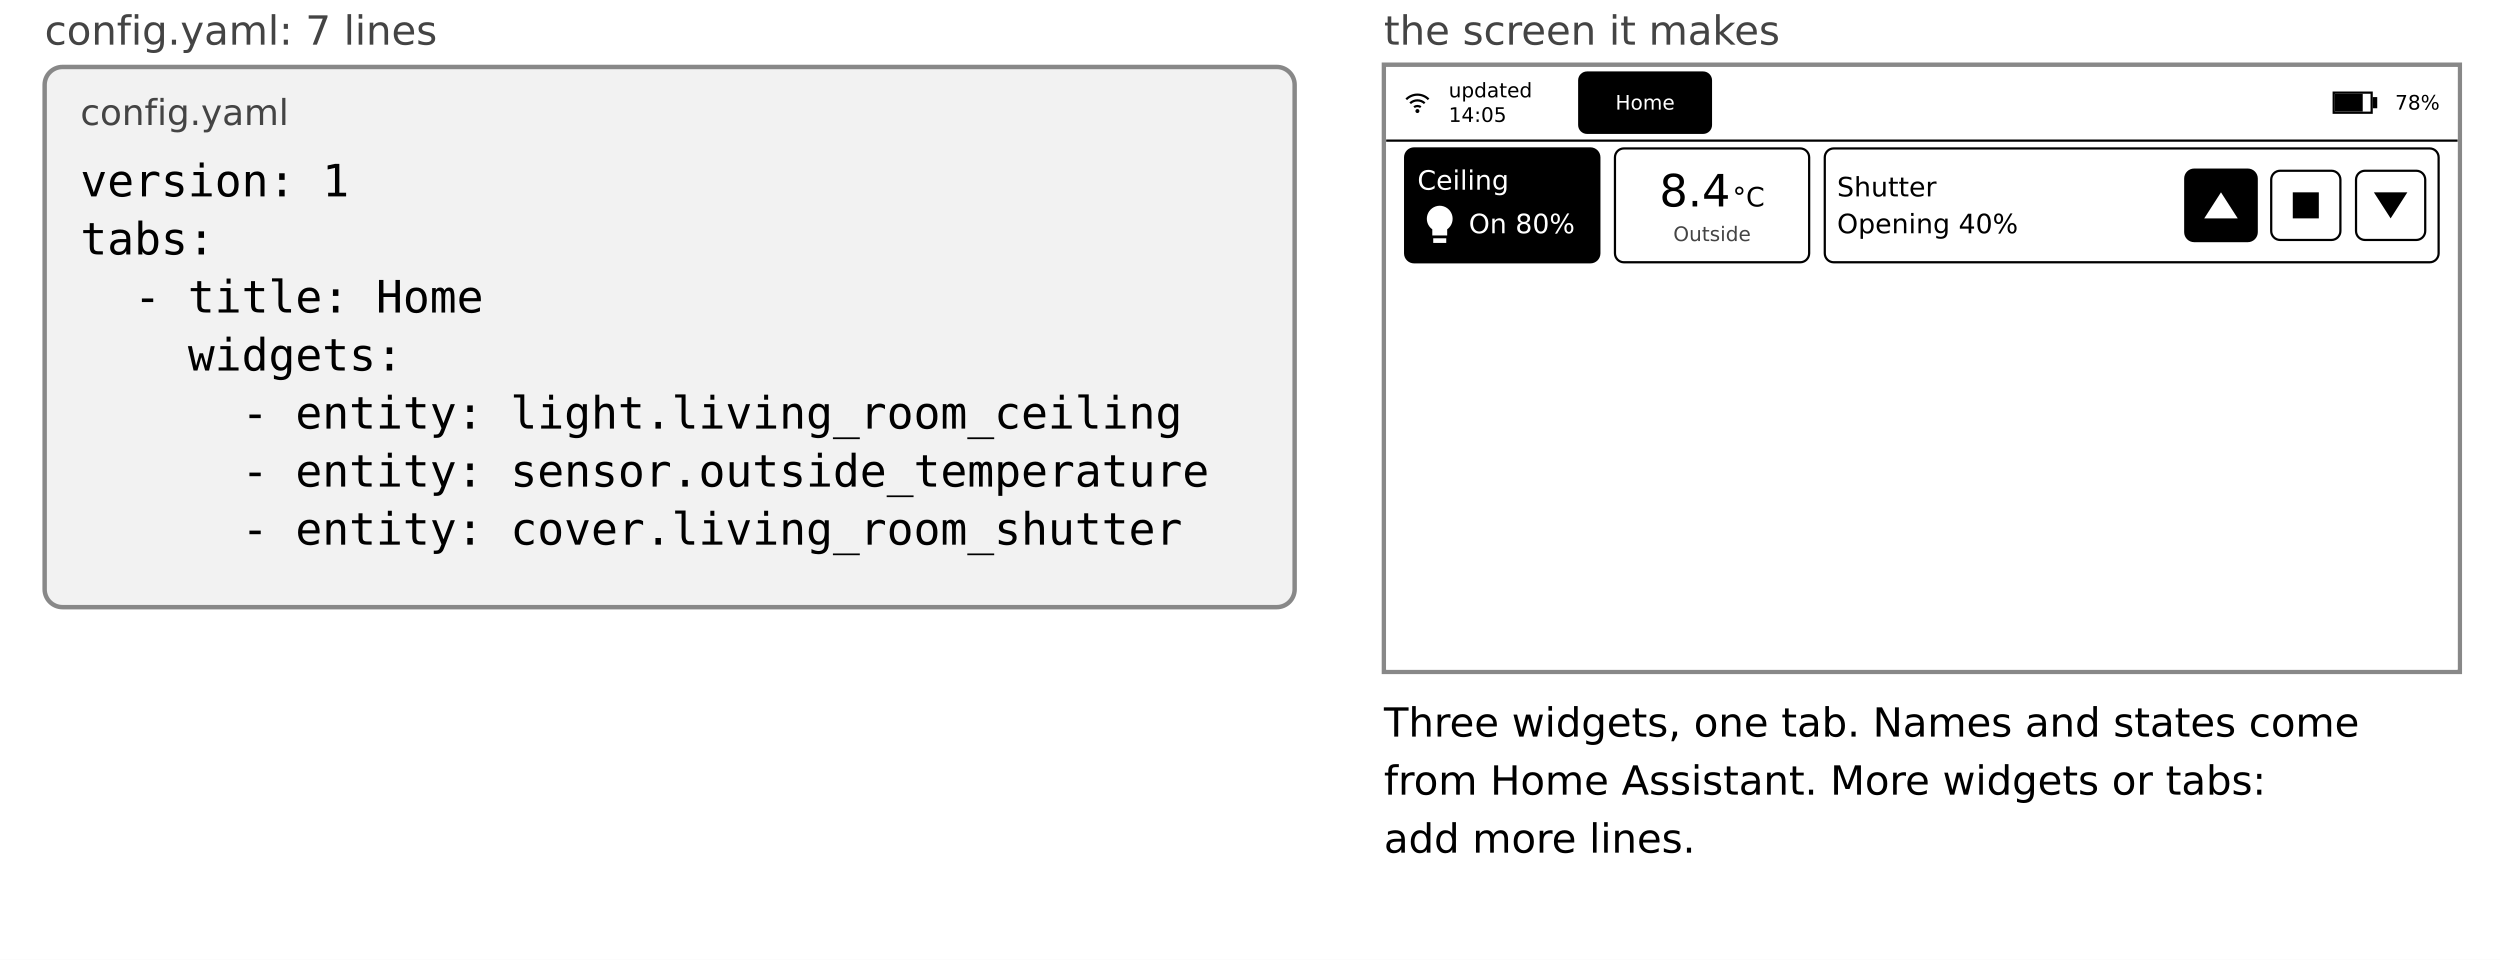
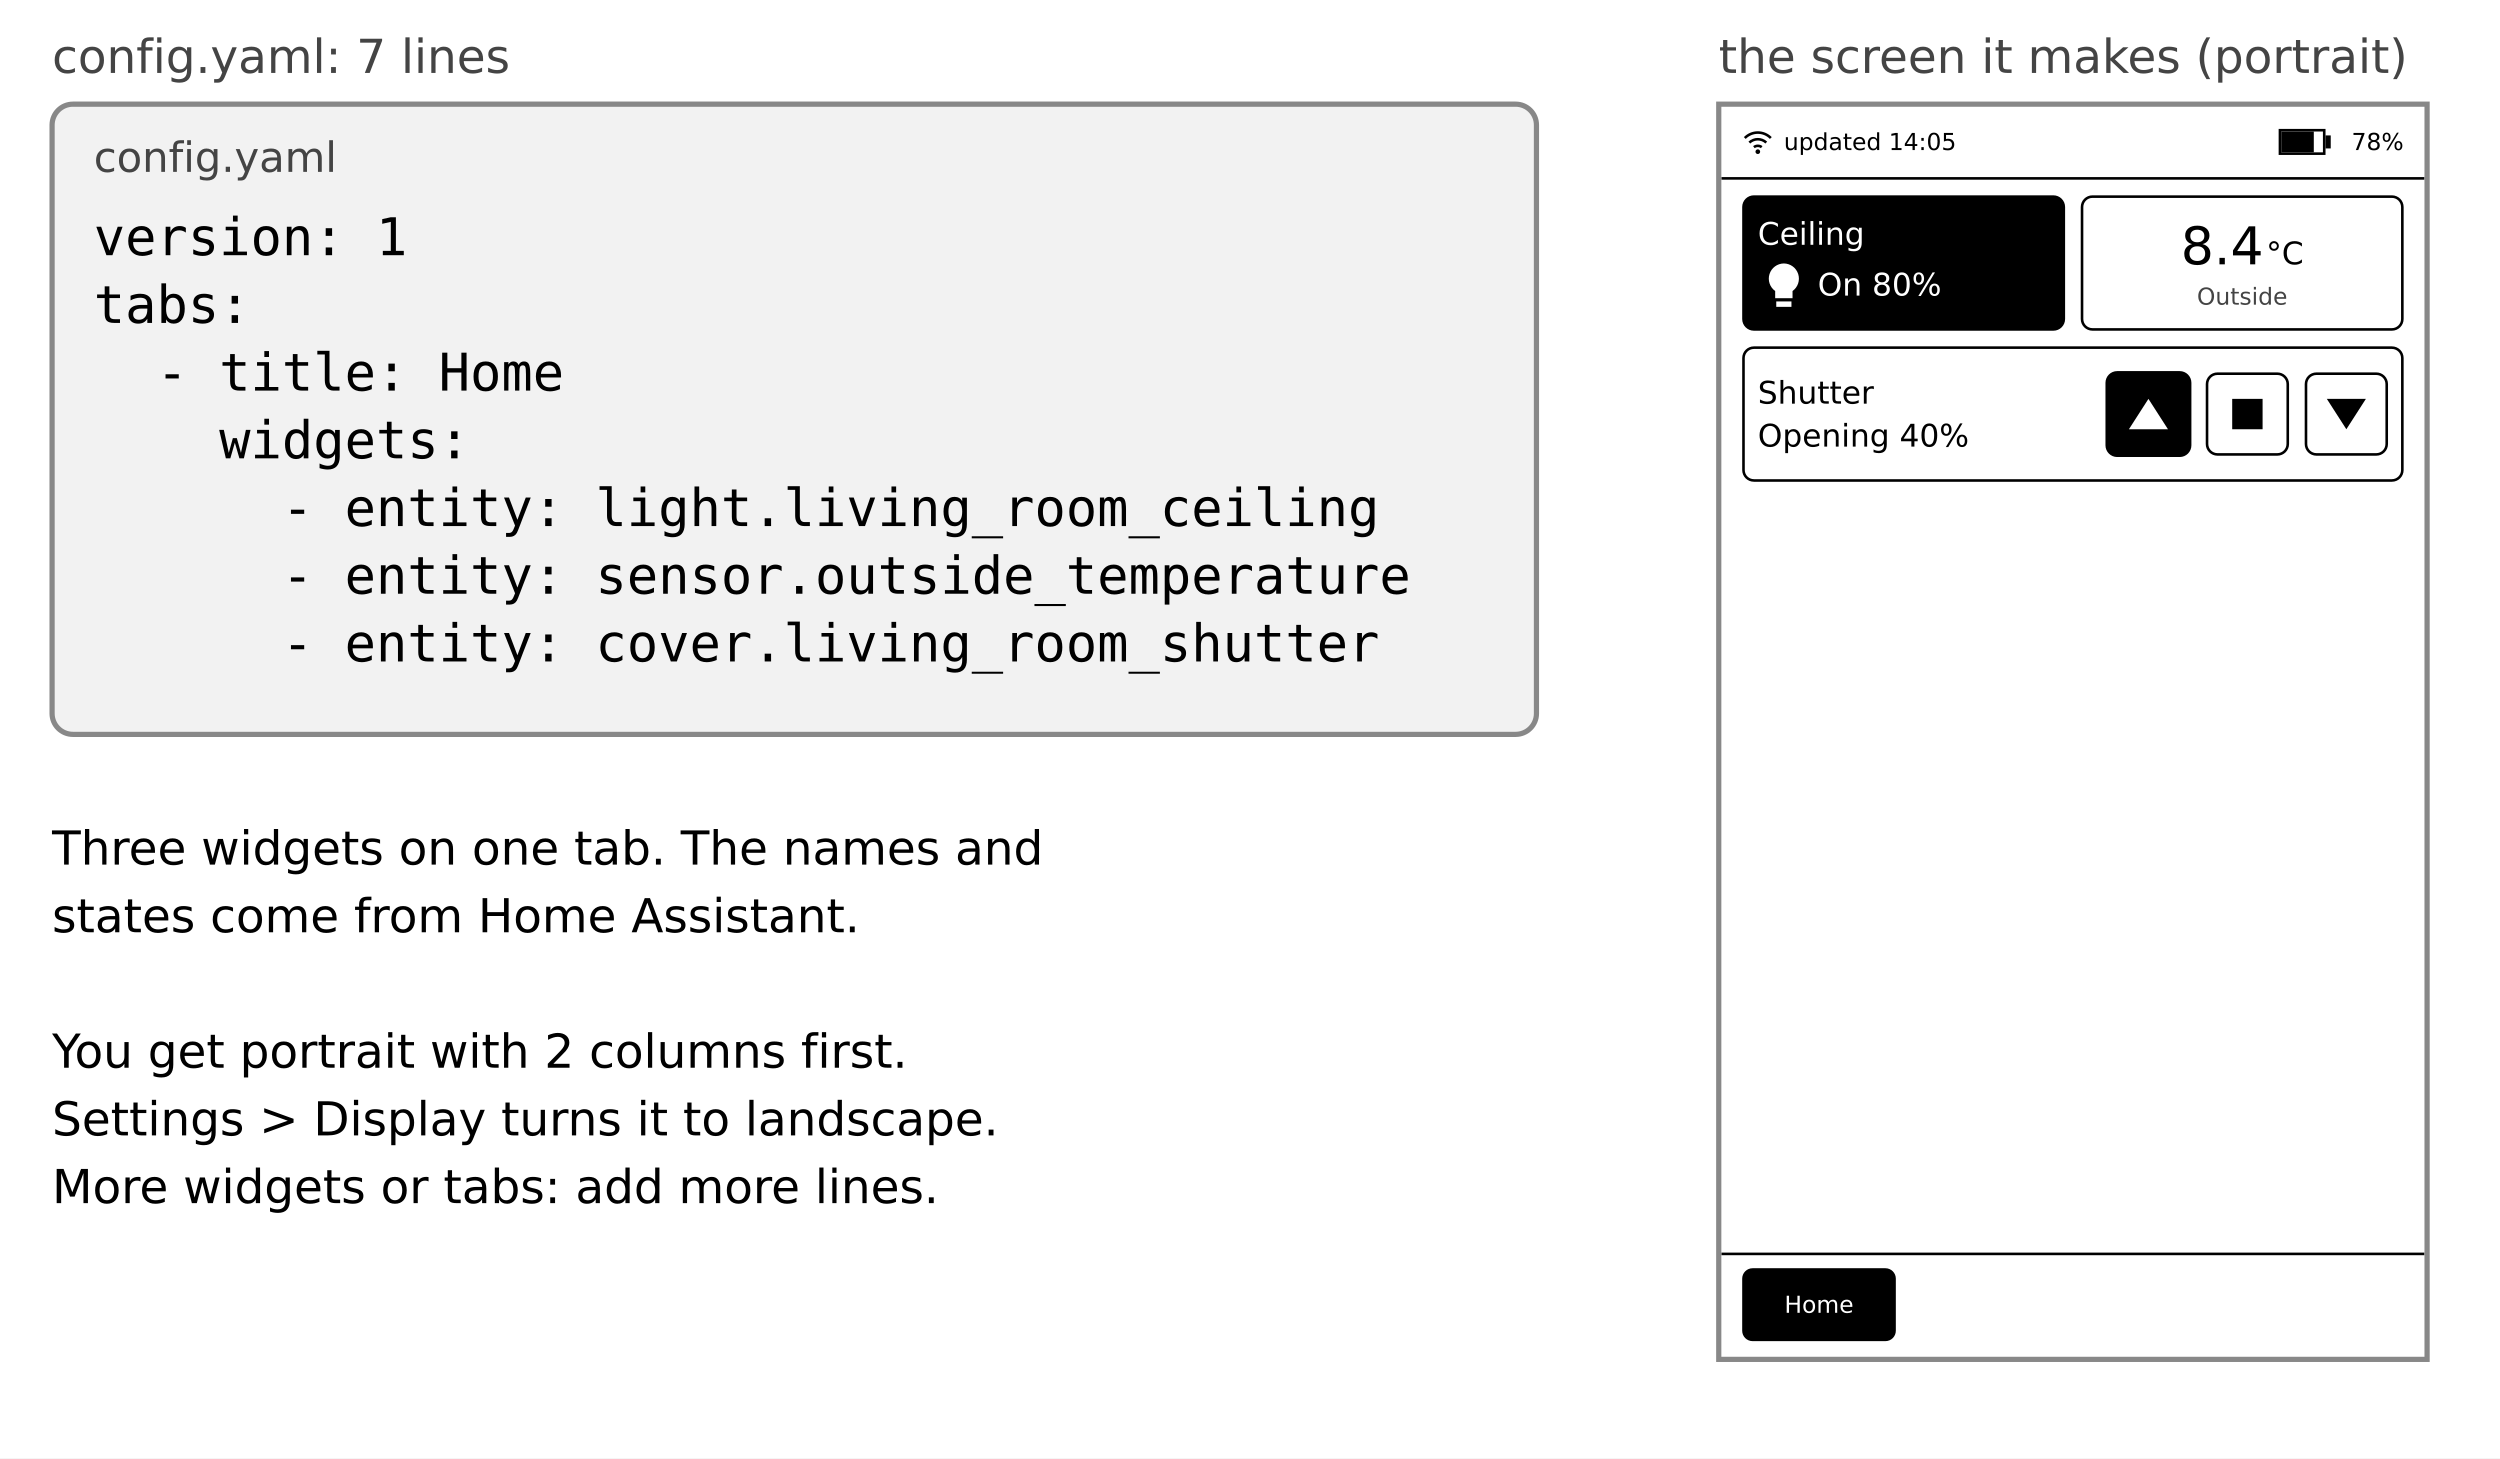
- <svg xmlns="http://www.w3.org/2000/svg" xmlns:xlink="http://www.w3.org/1999/xlink" width="1120" height="430" viewBox="0 0 1120 430" font-family="DejaVu Sans">
+ <svg xmlns="http://www.w3.org/2000/svg" xmlns:xlink="http://www.w3.org/1999/xlink" width="960" height="560" viewBox="0 0 960 560" font-family="DejaVu Sans">
  <defs>
    <symbol id="i-up" viewBox="0 0 24 24">
      <polygon points="12,5 21,19 3,19" fill="currentColor" />
    </symbol>
    <symbol id="i-down" viewBox="0 0 24 24">
      <polygon points="12,19 21,5 3,5" fill="currentColor" />
    </symbol>
    <symbol id="i-stop" viewBox="0 0 24 24">
      <rect x="5" y="5" width="14" height="14" fill="currentColor" />
    </symbol>
    <symbol id="i-bulb" viewBox="0 0 24 24">
      <path d="M12 2 a7 7 0 0 0 -4 12.7 V18 h8 v-3.3 A7 7 0 0 0 12 2z" fill="currentColor" />
      <rect x="8.5" y="19.5" width="7" height="2.5" fill="currentColor" />
    </symbol>
    <symbol id="i-bulb-off" viewBox="0 0 24 24">
      <g fill="none" stroke="currentColor" stroke-width="2">
        <path d="M12 3 a6.5 6.5 0 0 0 -3.6 11.9 V18 h7.2 v-3.1 A6.5 6.5 0 0 0 12 3z" />
        <path d="M9 21 H15" />
      </g>
    </symbol>
    <symbol id="i-plug" viewBox="0 0 24 24">
      <rect x="8" y="2" width="2.5" height="6" fill="currentColor" />
      <rect x="13.5" y="2" width="2.5" height="6" fill="currentColor" />
      <path d="M6 8 H18 V12 A6 6 0 0 1 6 12 Z" fill="currentColor" />
      <rect x="10.75" y="17.5" width="2.5" height="4.5" fill="currentColor" />
    </symbol>
    <symbol id="i-auto" viewBox="0 0 24 24">
      <g fill="none" stroke="currentColor" stroke-width="2.5">
        <path d="M4.5 12 A7.5 7.5 0 0 1 19.5 12" />
        <path d="M19.5 12 A7.5 7.5 0 0 1 4.5 12" />
      </g>
      <polygon points="15.5,10.5 23.5,10.5 19.5,15.5" fill="currentColor" />
      <polygon points="0.5,13.5 8.5,13.5 4.5,8.5" fill="currentColor" />
    </symbol>
    <symbol id="i-drop" viewBox="0 0 24 24">
      <path d="M12 2 C12 2 5 10 5 15 a7 7 0 0 0 14 0 C19 10 12 2 12 2z" fill="currentColor" />
    </symbol>
    <symbol id="i-minus" viewBox="0 0 24 24">
      <rect x="4" y="10.5" width="16" height="3" fill="currentColor" />
    </symbol>
    <symbol id="i-plus" viewBox="0 0 24 24">
      <rect x="4" y="10.5" width="16" height="3" fill="currentColor" />
      <rect x="10.5" y="4" width="3" height="16" fill="currentColor" />
    </symbol>
    <symbol id="i-flame" viewBox="0 0 24 24">
      <path fill-rule="evenodd" d="M12 22 C7.5 22 4.5 19 4.5 15 C4.5 12 6.2 10.2 7.6 8.2 C8.2 9.4 8.6 10.2 9.4 10.8 C9.6 7 11.2 3.6 14 1.5 C14.2 5 16.8 7 18.2 10.2 C19.6 13.4 19.5 15 19.5 15 C19.5 19 16.5 22 12 22 Z M12 20 C10.2 20 8.8 18.8 8.8 17.2 C8.8 15.8 10.2 14.8 12 12.6 C13.8 14.8 15.2 15.8 15.2 17.2 C15.2 18.8 13.8 20 12 20 Z" fill="currentColor" />
    </symbol>
    <symbol id="i-window-off" viewBox="0 0 24 24">
      <g fill="none" stroke="currentColor" stroke-width="2">
        <rect x="3" y="3" width="18" height="18" rx="1" />
        <path d="M12 3 V21 M3 12 H21" />
      </g>
    </symbol>
    <symbol id="i-window-on" viewBox="0 0 24 24">
      <rect x="3" y="3" width="18" height="18" rx="1" fill="currentColor" />
      <path d="M12 3 V21 M3 12 H21" fill="none" stroke="#fff" stroke-width="2" />
    </symbol>
    <symbol id="i-cloud" viewBox="0 0 24 24">
      <path d="M7 19 A4.5 4.5 0 0 1 6.6 10.05 A6 6 0 0 1 18.2 9.2 A5 5 0 0 1 17.5 19 Z" fill="currentColor" />
    </symbol>
    <symbol id="i-wifi" viewBox="0 0 24 24">
      <g fill="none" stroke="currentColor" stroke-width="2">
        <path d="M2 9 A14 14 0 0 1 22 9" />
        <path d="M5.5 12.5 A9.5 9.5 0 0 1 18.5 12.5" />
        <path d="M9 16 A5 5 0 0 1 15 16" />
      </g>
      <circle cx="12" cy="19.5" r="1.8" fill="currentColor" />
    </symbol>
    <symbol id="i-hourglass" viewBox="0 0 24 24">
      <path d="M7 3 H17 V8 L12 12 L17 16 V21 H7 V16 L12 12 L7 8 Z" fill="none" stroke="currentColor" stroke-width="2" stroke-linejoin="round" />
    </symbol>
    <symbol id="i-moon" viewBox="0 0 24 24">
      <path d="M19.00 19.11 A10 10 0 1 1 6.29 3.96 A10 10 0 0 0 19.00 19.11 Z" fill="currentColor" />
    </symbol>
    <symbol id="i-finger" viewBox="0 0 24 24">
      <circle cx="12" cy="12" r="3.2" fill="currentColor" />
      <circle cx="12" cy="12" r="7" fill="none" stroke="currentColor" stroke-width="1.8" />
      <circle cx="12" cy="12" r="10.8" fill="none" stroke="currentColor" stroke-width="1.8" />
    </symbol>
    <symbol id="i-power" viewBox="0 0 24 24">
      <g fill="none" stroke="currentColor" stroke-width="2.4" stroke-linecap="round">
        <path d="M12 3 V12" />
        <path d="M6.8 6.6 A8.4 8.4 0 1 0 17.2 6.6" />
      </g>
    </symbol>
    <symbol id="i-refresh" viewBox="0 0 24 24">
      <path d="M19 12 a7 7 0 1 1 -2.1 -5" fill="none" stroke="currentColor" stroke-width="2.4" />
      <polygon points="21,3 21,11 13,11" fill="currentColor" />
    </symbol>
    <symbol id="i-wifi-join" viewBox="0 0 24 24">
      <g fill="none" stroke="currentColor" stroke-width="2.5">
        <path d="M7.5 15 A6.5 6.5 0 0 1 16.5 15" />
      </g>
      <circle cx="12" cy="19.5" r="2.2" fill="currentColor" />
    </symbol>
    <symbol id="i-wifi-off" viewBox="0 0 24 24">
      <g fill="none" stroke="currentColor" stroke-width="2">
        <path d="M2 9 A14 14 0 0 1 22 9" />
        <path d="M5.5 12.5 A9.5 9.5 0 0 1 18.5 12.5" />
        <path d="M9 16 A5 5 0 0 1 15 16" />
      </g>
      <circle cx="12" cy="19.5" r="1.8" fill="currentColor" />
      <line x1="3" y1="2" x2="21" y2="22" stroke="#fff" stroke-width="6" />
      <line x1="3" y1="2" x2="21" y2="22" stroke="currentColor" stroke-width="2.5" />
    </symbol>
    <symbol id="i-cloud-down" viewBox="0 0 24 24">
      <path d="M7 20 A4.5 4.5 0 0 1 6.6 11.05 A6 6 0 0 1 18.2 10.2 A5 5 0 0 1 17.5 20 Z" fill="currentColor" />
      <rect x="11" y="8" width="2" height="6" fill="#fff" />
      <polygon points="8.2,13 15.8,13 12,17.5" fill="#fff" />
    </symbol>
    <symbol id="i-lock" viewBox="0 0 24 24">
      <rect x="5" y="11" width="14" height="10" rx="1.5" fill="currentColor" />
      <path d="M8 11 V8 a4 4 0 0 1 8 0 V11" fill="none" stroke="currentColor" stroke-width="2.5" />
    </symbol>
    <symbol id="i-clock" viewBox="0 0 24 24">
      <circle cx="12" cy="12" r="9" fill="none" stroke="currentColor" stroke-width="2.5" />
      <path d="M12 6.5 V12 L16 14.5" fill="none" stroke="currentColor" stroke-width="2.5" />
    </symbol>
    <symbol id="i-demo" viewBox="0 0 24 24">
      <circle cx="12" cy="12" r="10" fill="currentColor" />
      <polygon points="9.5,7 17,12 9.5,17" fill="#fff" />
    </symbol>
    <symbol id="i-sidebtn" viewBox="0 0 24 24">
      <line x1="2" y1="12" x2="13" y2="12" stroke="currentColor" stroke-width="2.5" />
      <polygon points="12,6 18,12 12,18" fill="currentColor" />
      <rect x="20" y="5" width="3" height="14" rx="1.5" fill="currentColor" />
    </symbol>
    <symbol id="i-alert" viewBox="0 0 24 24">
      <circle cx="12" cy="12" r="10" fill="none" stroke="currentColor" stroke-width="2" />
      <line x1="12" y1="6.5" x2="12" y2="13.5" stroke="currentColor" stroke-width="2.5" />
      <circle cx="12" cy="17" r="1.5" fill="currentColor" />
    </symbol>
    <symbol id="i-chev-l" viewBox="0 0 24 24">
      <polyline points="15,4 7,12 15,20" fill="none" stroke="currentColor" stroke-width="2.5" stroke-linejoin="round" stroke-linecap="round" />
    </symbol>
    <symbol id="i-chev-r" viewBox="0 0 24 24">
      <polyline points="9,4 17,12 9,20" fill="none" stroke="currentColor" stroke-width="2.5" stroke-linejoin="round" stroke-linecap="round" />
    </symbol>
    <symbol id="i-close" viewBox="0 0 24 24">
      <path d="M5 5 L19 19 M19 5 L5 19" fill="none" stroke="currentColor" stroke-width="3" />
    </symbol>
    <symbol id="i-warn" viewBox="0 0 24 24">
      <circle cx="12" cy="12" r="9" fill="none" stroke="currentColor" stroke-width="2" />
      <path d="M5.6 5.6 L18.4 18.4" stroke="currentColor" stroke-width="2" />
    </symbol>
    <symbol id="i-dots" viewBox="0 0 24 24">
      <circle cx="4.5" cy="12" r="2.5" fill="currentColor" />
      <circle cx="12" cy="12" r="2.5" fill="currentColor" />
      <circle cx="19.5" cy="12" r="2.5" fill="currentColor" />
    </symbol>
  </defs>
-   <rect id="bg" width="1120" height="430" fill="#fff" />
-   <rect id="sn-box" x="20" y="30" width="560" height="242" rx="8" fill="#f2f2f2" stroke="#888" stroke-width="2" />
-   <text id="sn-tag" x="36" y="56" font-size="16" fill="#444" text-anchor="start">config.yaml</text>
-   <text id="sn-l0" x="36" y="88" font-size="20" fill="#000" text-anchor="start" font-family="DejaVu Sans Mono" xml:space="preserve">version: 1</text>
-   <text id="sn-l1" x="36" y="114" font-size="20" fill="#000" text-anchor="start" font-family="DejaVu Sans Mono" xml:space="preserve">tabs:</text>
-   <text id="sn-l2" x="36" y="140" font-size="20" fill="#000" text-anchor="start" font-family="DejaVu Sans Mono" xml:space="preserve">  - title: Home</text>
-   <text id="sn-l3" x="36" y="166" font-size="20" fill="#000" text-anchor="start" font-family="DejaVu Sans Mono" xml:space="preserve">    widgets:</text>
-   <text id="sn-l4" x="36" y="192" font-size="20" fill="#000" text-anchor="start" font-family="DejaVu Sans Mono" xml:space="preserve">      - entity: light.living_room_ceiling</text>
-   <text id="sn-l5" x="36" y="218" font-size="20" fill="#000" text-anchor="start" font-family="DejaVu Sans Mono" xml:space="preserve">      - entity: sensor.outside_temperature</text>
-   <text id="sn-l6" x="36" y="244" font-size="20" fill="#000" text-anchor="start" font-family="DejaVu Sans Mono" xml:space="preserve">      - entity: cover.living_room_shutter</text>
-   <rect x="620" y="29" width="482" height="272" fill="none" stroke="#888" stroke-width="2" />
-   <text id="mc-h" x="20" y="20" font-size="18" fill="#444" text-anchor="start">config.yaml: 7 lines</text>
-   <text id="mc-h2" x="620" y="20" font-size="18" fill="#444" text-anchor="start">the screen it makes</text>
-   <g transform="translate(621,30) scale(0.5)">
-     <rect x="0" y="0" width="960" height="540" fill="#fff" />
-     <rect id="mc-bar-rule" x="0" y="65" width="960" height="2" fill="#000" />
-     <use xlink:href="#i-wifi" href="#i-wifi" x="16" y="20" width="24" height="24" color="#000" />
-     <text x="56" y="21" font-size="18" fill="#000" dominant-baseline="central">updated</text>
-     <text x="56" y="43" font-size="18" fill="#000" dominant-baseline="central">14:05</text>
-     <rect x="848" y="22" width="36" height="20" fill="#000" />
-     <rect x="850" y="24" width="32" height="16" fill="#fff" />
-     <rect x="850" y="24" width="25" height="16" fill="#000" />
-     <rect x="884" y="27" width="4" height="10" fill="#000" />
-     <text x="944" y="32" font-size="18" fill="#000" text-anchor="end" dominant-baseline="central">78%</text>
-     <rect x="172" y="4" width="120" height="56" rx="8" fill="#000" />
-     <text x="232" y="32" font-size="18" fill="#fff" text-anchor="middle" dominant-baseline="central">Home</text>
-     <g id="mc-w-31" transform="translate(16,72)">
-       <rect id="mc-w-31-frame" x="1" y="1" width="174" height="102" rx="8" fill="#000" stroke="#000" stroke-width="2" />
+   <rect id="bg" width="960" height="560" fill="#fff" />
+   <rect id="sn-box" x="20" y="40" width="570" height="242" rx="8" fill="#f2f2f2" stroke="#888" stroke-width="2" />
+   <text id="sn-tag" x="36" y="66" font-size="16" fill="#444" text-anchor="start">config.yaml</text>
+   <text id="sn-l0" x="36" y="98" font-size="20" fill="#000" text-anchor="start" font-family="DejaVu Sans Mono" xml:space="preserve">version: 1</text>
+   <text id="sn-l1" x="36" y="124" font-size="20" fill="#000" text-anchor="start" font-family="DejaVu Sans Mono" xml:space="preserve">tabs:</text>
+   <text id="sn-l2" x="36" y="150" font-size="20" fill="#000" text-anchor="start" font-family="DejaVu Sans Mono" xml:space="preserve">  - title: Home</text>
+   <text id="sn-l3" x="36" y="176" font-size="20" fill="#000" text-anchor="start" font-family="DejaVu Sans Mono" xml:space="preserve">    widgets:</text>
+   <text id="sn-l4" x="36" y="202" font-size="20" fill="#000" text-anchor="start" font-family="DejaVu Sans Mono" xml:space="preserve">      - entity: light.living_room_ceiling</text>
+   <text id="sn-l5" x="36" y="228" font-size="20" fill="#000" text-anchor="start" font-family="DejaVu Sans Mono" xml:space="preserve">      - entity: sensor.outside_temperature</text>
+   <text id="sn-l6" x="36" y="254" font-size="20" fill="#000" text-anchor="start" font-family="DejaVu Sans Mono" xml:space="preserve">      - entity: cover.living_room_shutter</text>
+   <text id="mc-h" x="20" y="28" font-size="18" fill="#444" text-anchor="start">config.yaml: 7 lines</text>
+   <text id="mc-h2" x="660" y="28" font-size="18" fill="#444" text-anchor="start">the screen it makes (portrait)</text>
+   <g transform="translate(661,41) scale(0.5)">
+     <rect x="0" y="0" width="540" height="960" fill="#fff" />
+     <use xlink:href="#i-wifi" href="#i-wifi" x="16" y="15" width="24" height="24" color="#000" />
+     <text x="48" y="27" font-size="18" fill="#000" dominant-baseline="central">updated 14:05</text>
+     <rect x="428" y="17" width="36" height="20" fill="#000" />
+     <rect x="430" y="19" width="32" height="16" fill="#fff" />
+     <rect x="430" y="19" width="25" height="16" fill="#000" />
+     <rect x="464" y="22" width="4" height="10" fill="#000" />
+     <text x="524" y="27" font-size="18" fill="#000" text-anchor="end" dominant-baseline="central">78%</text>
+     <rect x="0" y="54" width="540" height="2" fill="#000" />
+     <rect x="0" y="880" width="540" height="2" fill="#000" />
+     <rect x="16" y="892" width="118" height="56" rx="8" fill="#000" />
+     <text x="75" y="920" font-size="18" fill="#fff" text-anchor="middle" dominant-baseline="central">Home</text>
+     <g id="mc-w-31" transform="translate(16,68)">
+       <rect id="mc-w-31-frame" x="1" y="1" width="246" height="102" rx="8" fill="#000" stroke="#000" stroke-width="2" />
      <text id="mc-w-31-name" x="12" y="38" font-size="24" fill="#fff" dominant-baseline="alphabetic">Ceiling</text>
      <use id="mc-w-31-icon" xlink:href="#i-bulb" href="#i-bulb" x="12" y="49" width="40" height="40" color="#fff" />
      <text id="mc-w-31-state" x="58" y="77" font-size="24" fill="#fff" dominant-baseline="alphabetic">On 80%</text>
    </g>
-     <g id="mc-w-32" transform="translate(204,72)">
-       <rect id="mc-w-32-frame" x="1" y="1" width="174" height="102" rx="8" fill="#fff" stroke="#000" stroke-width="2" />
-       <text id="mc-w-32-value" x="88" y="53" font-size="40" fill="#000" text-anchor="middle" dominant-baseline="alphabetic">8.4<tspan font-size="24" dx="2">°C</tspan>
+     <g id="mc-w-32" transform="translate(276,68)">
+       <rect id="mc-w-32-frame" x="1" y="1" width="246" height="102" rx="8" fill="#fff" stroke="#000" stroke-width="2" />
+       <text id="mc-w-32-value" x="124" y="53" font-size="40" fill="#000" text-anchor="middle" dominant-baseline="alphabetic">8.4<tspan font-size="24" dx="2">°C</tspan>
      </text>
-       <text id="mc-w-32-name" x="88" y="84" font-size="18" fill="#444" text-anchor="middle" dominant-baseline="alphabetic">Outside</text>
+       <text id="mc-w-32-name" x="124" y="84" font-size="18" fill="#444" text-anchor="middle" dominant-baseline="alphabetic">Outside</text>
    </g>
-     <g id="mc-w-33" transform="translate(392,72)">
-       <rect id="mc-w-33-frame" x="1" y="1" width="550" height="102" rx="8" fill="#fff" stroke="#000" stroke-width="2" />
+     <g id="mc-w-33" transform="translate(16,184)">
+       <rect id="mc-w-33-frame" x="1" y="1" width="506" height="102" rx="8" fill="#fff" stroke="#000" stroke-width="2" />
      <text id="mc-w-33-name" x="12" y="44" font-size="24" fill="#000" dominant-baseline="alphabetic">Shutter</text>
      <text id="mc-w-33-state" x="12" y="77" font-size="24" fill="#000" dominant-baseline="alphabetic">Opening 40%</text>
-       <rect id="mc-w-33-up-btn" x="324" y="20" width="64" height="64" rx="8" fill="#000" stroke="#000" stroke-width="2" />
-       <use id="mc-w-33-up-icon" xlink:href="#i-up" href="#i-up" x="336" y="32" width="40" height="40" color="#fff" />
-       <rect id="mc-w-33-stop-btn" x="401" y="21" width="62" height="62" rx="8" fill="#fff" stroke="#000" stroke-width="2" />
-       <use id="mc-w-33-stop-icon" xlink:href="#i-stop" href="#i-stop" x="412" y="32" width="40" height="40" color="#000" />
-       <rect id="mc-w-33-down-btn" x="477" y="21" width="62" height="62" rx="8" fill="#fff" stroke="#000" stroke-width="2" />
-       <use id="mc-w-33-down-icon" xlink:href="#i-down" href="#i-down" x="488" y="32" width="40" height="40" color="#000" />
+       <rect id="mc-w-33-up-btn" x="280" y="20" width="64" height="64" rx="8" fill="#000" stroke="#000" stroke-width="2" />
+       <use id="mc-w-33-up-icon" xlink:href="#i-up" href="#i-up" x="292" y="32" width="40" height="40" color="#fff" />
+       <rect id="mc-w-33-stop-btn" x="357" y="21" width="62" height="62" rx="8" fill="#fff" stroke="#000" stroke-width="2" />
+       <use id="mc-w-33-stop-icon" xlink:href="#i-stop" href="#i-stop" x="368" y="32" width="40" height="40" color="#000" />
+       <rect id="mc-w-33-down-btn" x="433" y="21" width="62" height="62" rx="8" fill="#fff" stroke="#000" stroke-width="2" />
+       <use id="mc-w-33-down-icon" xlink:href="#i-down" href="#i-down" x="444" y="32" width="40" height="40" color="#000" />
    </g>
  </g>
-   <text id="mc-c1" x="620" y="330" font-size="18" fill="#000" text-anchor="start">Three widgets, one tab. Names and states come</text>
-   <text id="mc-c2" x="620" y="356" font-size="18" fill="#000" text-anchor="start">from Home Assistant. More widgets or tabs:</text>
-   <text id="mc-c3" x="620" y="382" font-size="18" fill="#000" text-anchor="start">add more lines.</text>
+   <rect x="660" y="40" width="272" height="482" fill="none" stroke="#888" stroke-width="2" />
+   <text id="mc-c0" x="20" y="332" font-size="18" fill="#000" text-anchor="start">Three widgets on one tab. The names and</text>
+   <text id="mc-c1" x="20" y="358" font-size="18" fill="#000" text-anchor="start">states come from Home Assistant.</text>
+   <text id="mc-c2" x="20" y="384" font-size="18" fill="#000" text-anchor="start" />
+   <text id="mc-c3" x="20" y="410" font-size="18" fill="#000" text-anchor="start">You get portrait with 2 columns first.</text>
+   <text id="mc-c4" x="20" y="436" font-size="18" fill="#000" text-anchor="start">Settings &gt; Display turns it to landscape.</text>
+   <text id="mc-c5" x="20" y="462" font-size="18" fill="#000" text-anchor="start">More widgets or tabs: add more lines.</text>
</svg>
